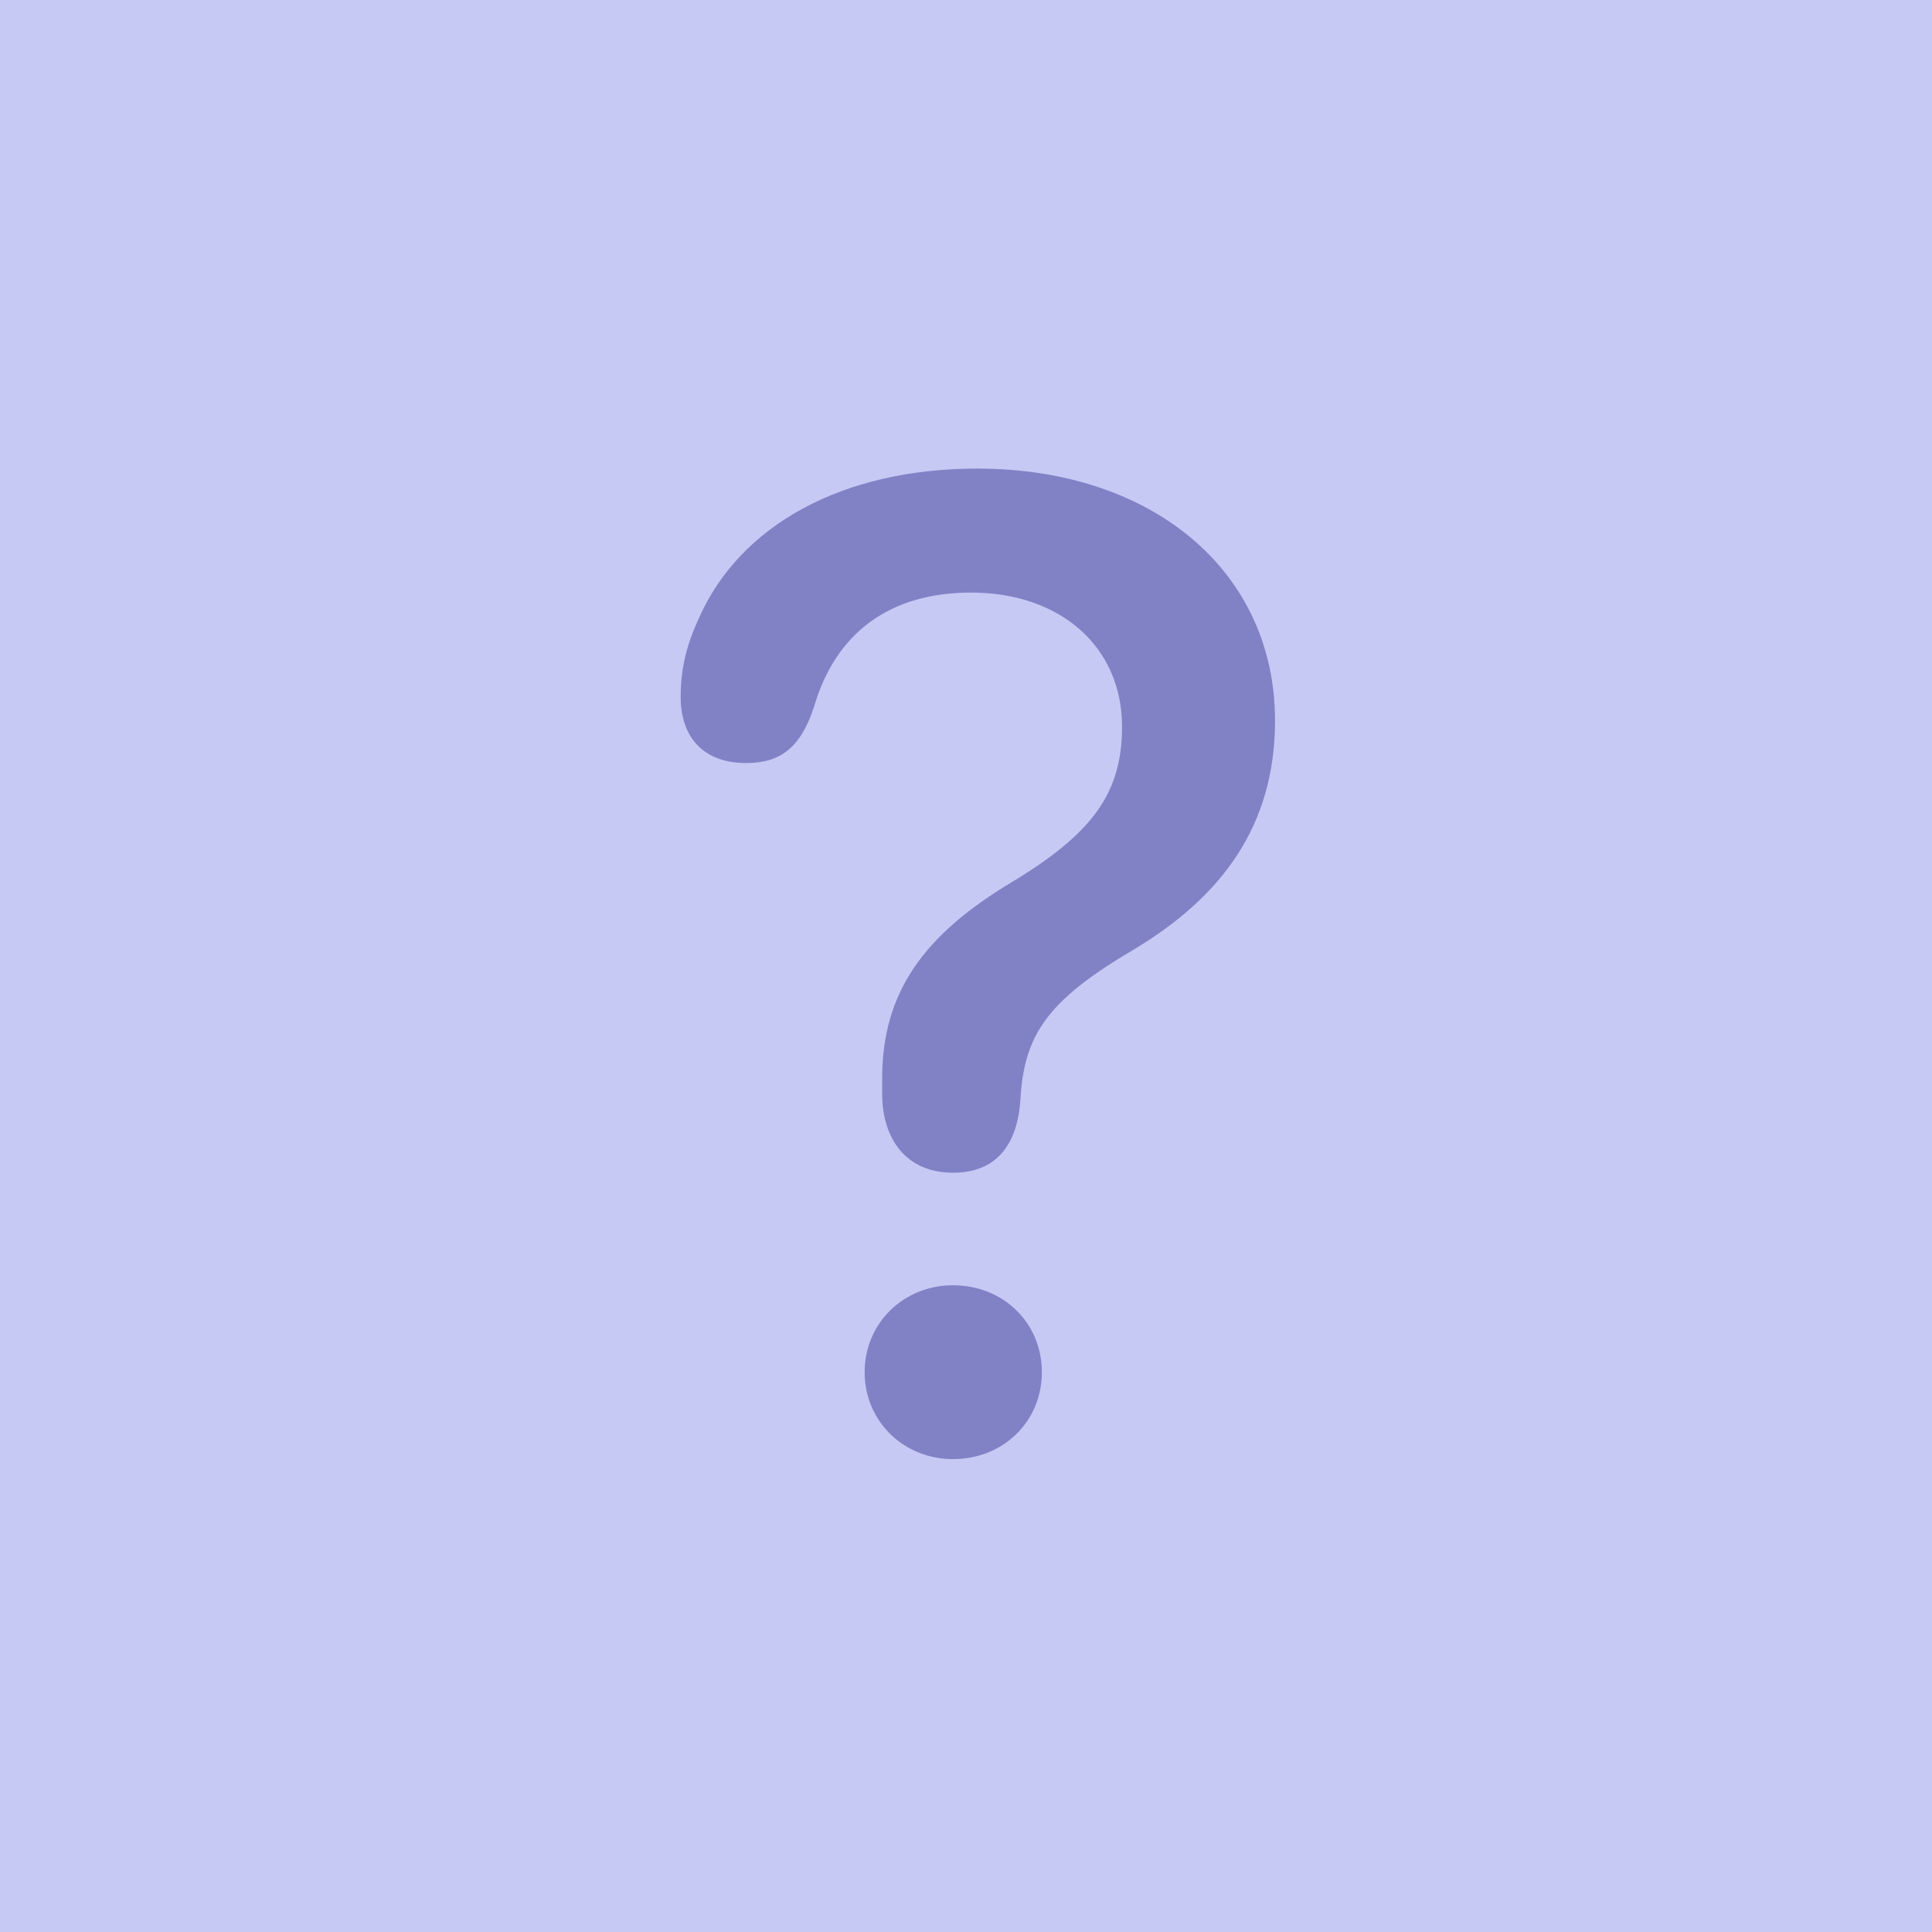
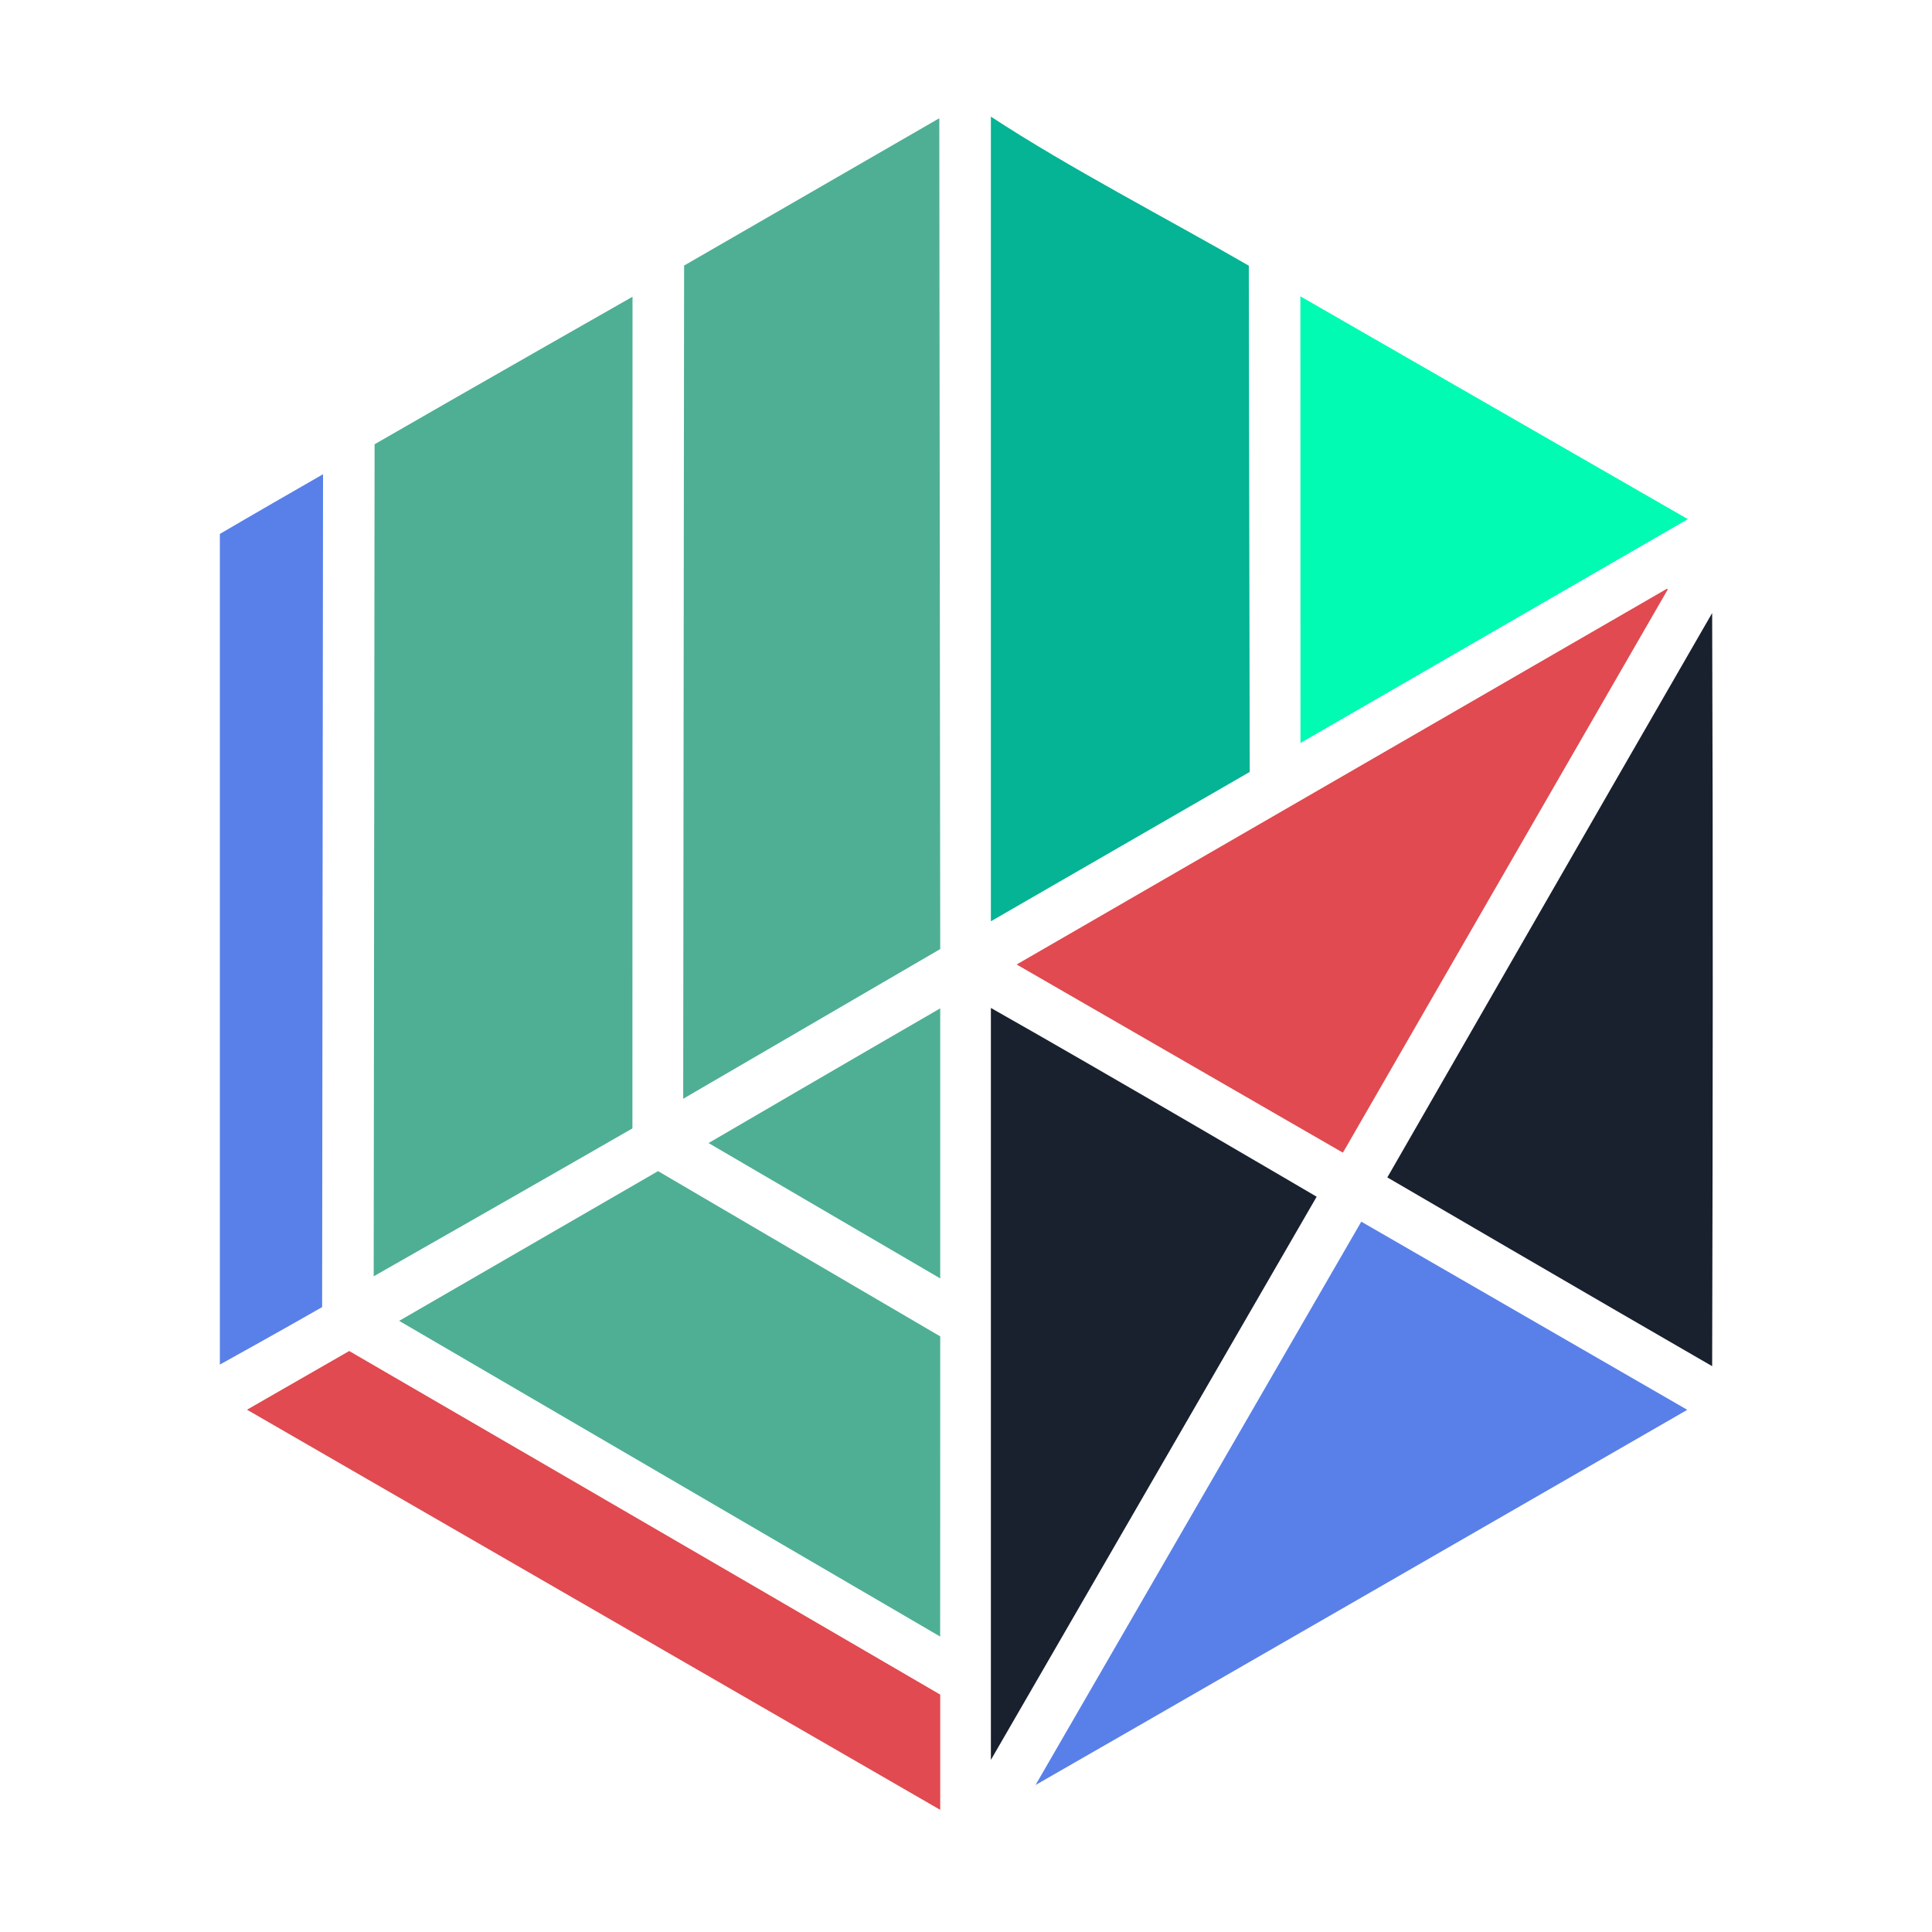
- <svg xmlns="http://www.w3.org/2000/svg" width="56" height="56" viewBox="0 0 56 56" fill="none">
-   <rect width="56" height="56" fill="#C6C9F4" />
-   <path d="M27.621 33.992C28.891 33.992 29.477 33.172 29.574 31.922C29.672 30.008 30.336 29.012 32.855 27.527C35.434 25.984 36.957 23.914 36.957 20.887C36.957 16.57 33.422 13.582 28.324 13.582C24.418 13.582 21.449 15.223 20.258 17.918C19.906 18.68 19.73 19.363 19.73 20.203C19.73 21.395 20.414 22.117 21.625 22.117C22.602 22.117 23.207 21.688 23.598 20.477C24.223 18.348 25.785 17.176 28.148 17.176C30.746 17.176 32.523 18.758 32.523 21.062C32.523 22.977 31.684 24.148 29.32 25.574C26.781 27.098 25.57 28.758 25.57 31.258V31.707C25.57 32.996 26.254 33.992 27.621 33.992ZM27.621 42.293C29.086 42.293 30.199 41.199 30.199 39.773C30.199 38.348 29.086 37.254 27.621 37.254C26.195 37.254 25.062 38.348 25.062 39.773C25.062 41.199 26.195 42.293 27.621 42.293Z" fill="#8082C5" />
+ <svg xmlns="http://www.w3.org/2000/svg" width="330" height="330" viewBox="0 0 330 330" fill="none">
+   <path d="M229.378 196.885C210.892 186.228 173.652 164.743 173.652 164.743C173.652 164.743 247.776 121.906 284.721 100.564L284.794 100.61L284.877 100.663C266.618 132.284 229.378 196.885 229.378 196.885V196.885Z" fill="#E04A50" />
+   <path d="M37.553 91.202C43.48 87.721 49.724 84.139 55.177 81.002C55.125 128.42 55.073 175.841 55.021 223.262C49.353 226.535 37.553 233.082 37.553 233.082V91.202V91.202Z" fill="#5980E9" />
+   <path d="M63.985 75.883C78.515 67.49 108.039 50.684 108.039 50.684C108.033 98.034 108.027 145.388 108.02 192.739C93.653 201.022 63.829 218.003 63.829 218.003C63.884 168.573 63.93 126.568 63.985 75.883V75.883Z" fill="#4EAF94" />
+   <path d="M116.85 45.36C131.38 36.972 145.91 28.585 160.44 20.197C160.493 67.502 160.545 114.806 160.597 162.108L116.696 187.676C116.745 140.236 116.798 92.8 116.85 45.36Z" fill="#4EAF94" />
+   <path d="M169.251 19.921C182.535 28.641 199.284 37.281 213.305 45.381C213.357 74.203 213.412 103.027 213.462 131.851C199.207 140.089 169.251 157.361 169.251 157.361L169.251 19.921V19.921Z" fill="#04B494" />
+   <path d="M222.116 50.616L288.3 88.675L222.131 126.908C222.131 101.478 222.116 76.047 222.116 50.616V50.616Z" fill="#01FBB3" />
+   <path d="M160.597 309.135L42.19 240.789L59.646 230.764C59.646 230.764 127.059 269.889 160.597 289.452V309.135Z" fill="#E04A50" />
+   <path d="M160.585 279.534L68.18 225.612C68.18 225.612 97.842 208.444 112.4 200.038C112.4 200.038 144.91 219.101 160.597 228.264L160.585 279.534Z" fill="#4EAF94" />
+   <path d="M160.597 218.362L121.026 195.241C121.026 195.241 147.56 179.757 160.597 172.235V218.362V218.362Z" fill="#4EAF94" />
+   <path d="M169.251 172.164C188.759 183.195 224.894 204.408 224.894 204.408L169.251 300.603V172.164V172.164Z" fill="#19202E" />
+   <path d="M176.878 304.893L232.518 208.668C250.999 219.331 288.201 240.81 288.201 240.81C288.201 240.81 177.105 304.814 176.878 304.893Z" fill="#5980E9" />
+   <path d="M292.449 233.355C273.959 222.701 236.968 201.111 236.968 201.111C236.968 201.111 273.95 136.752 292.449 104.711C292.615 150.301 292.556 189.136 292.449 233.355Z" fill="#19202E" />
</svg>
